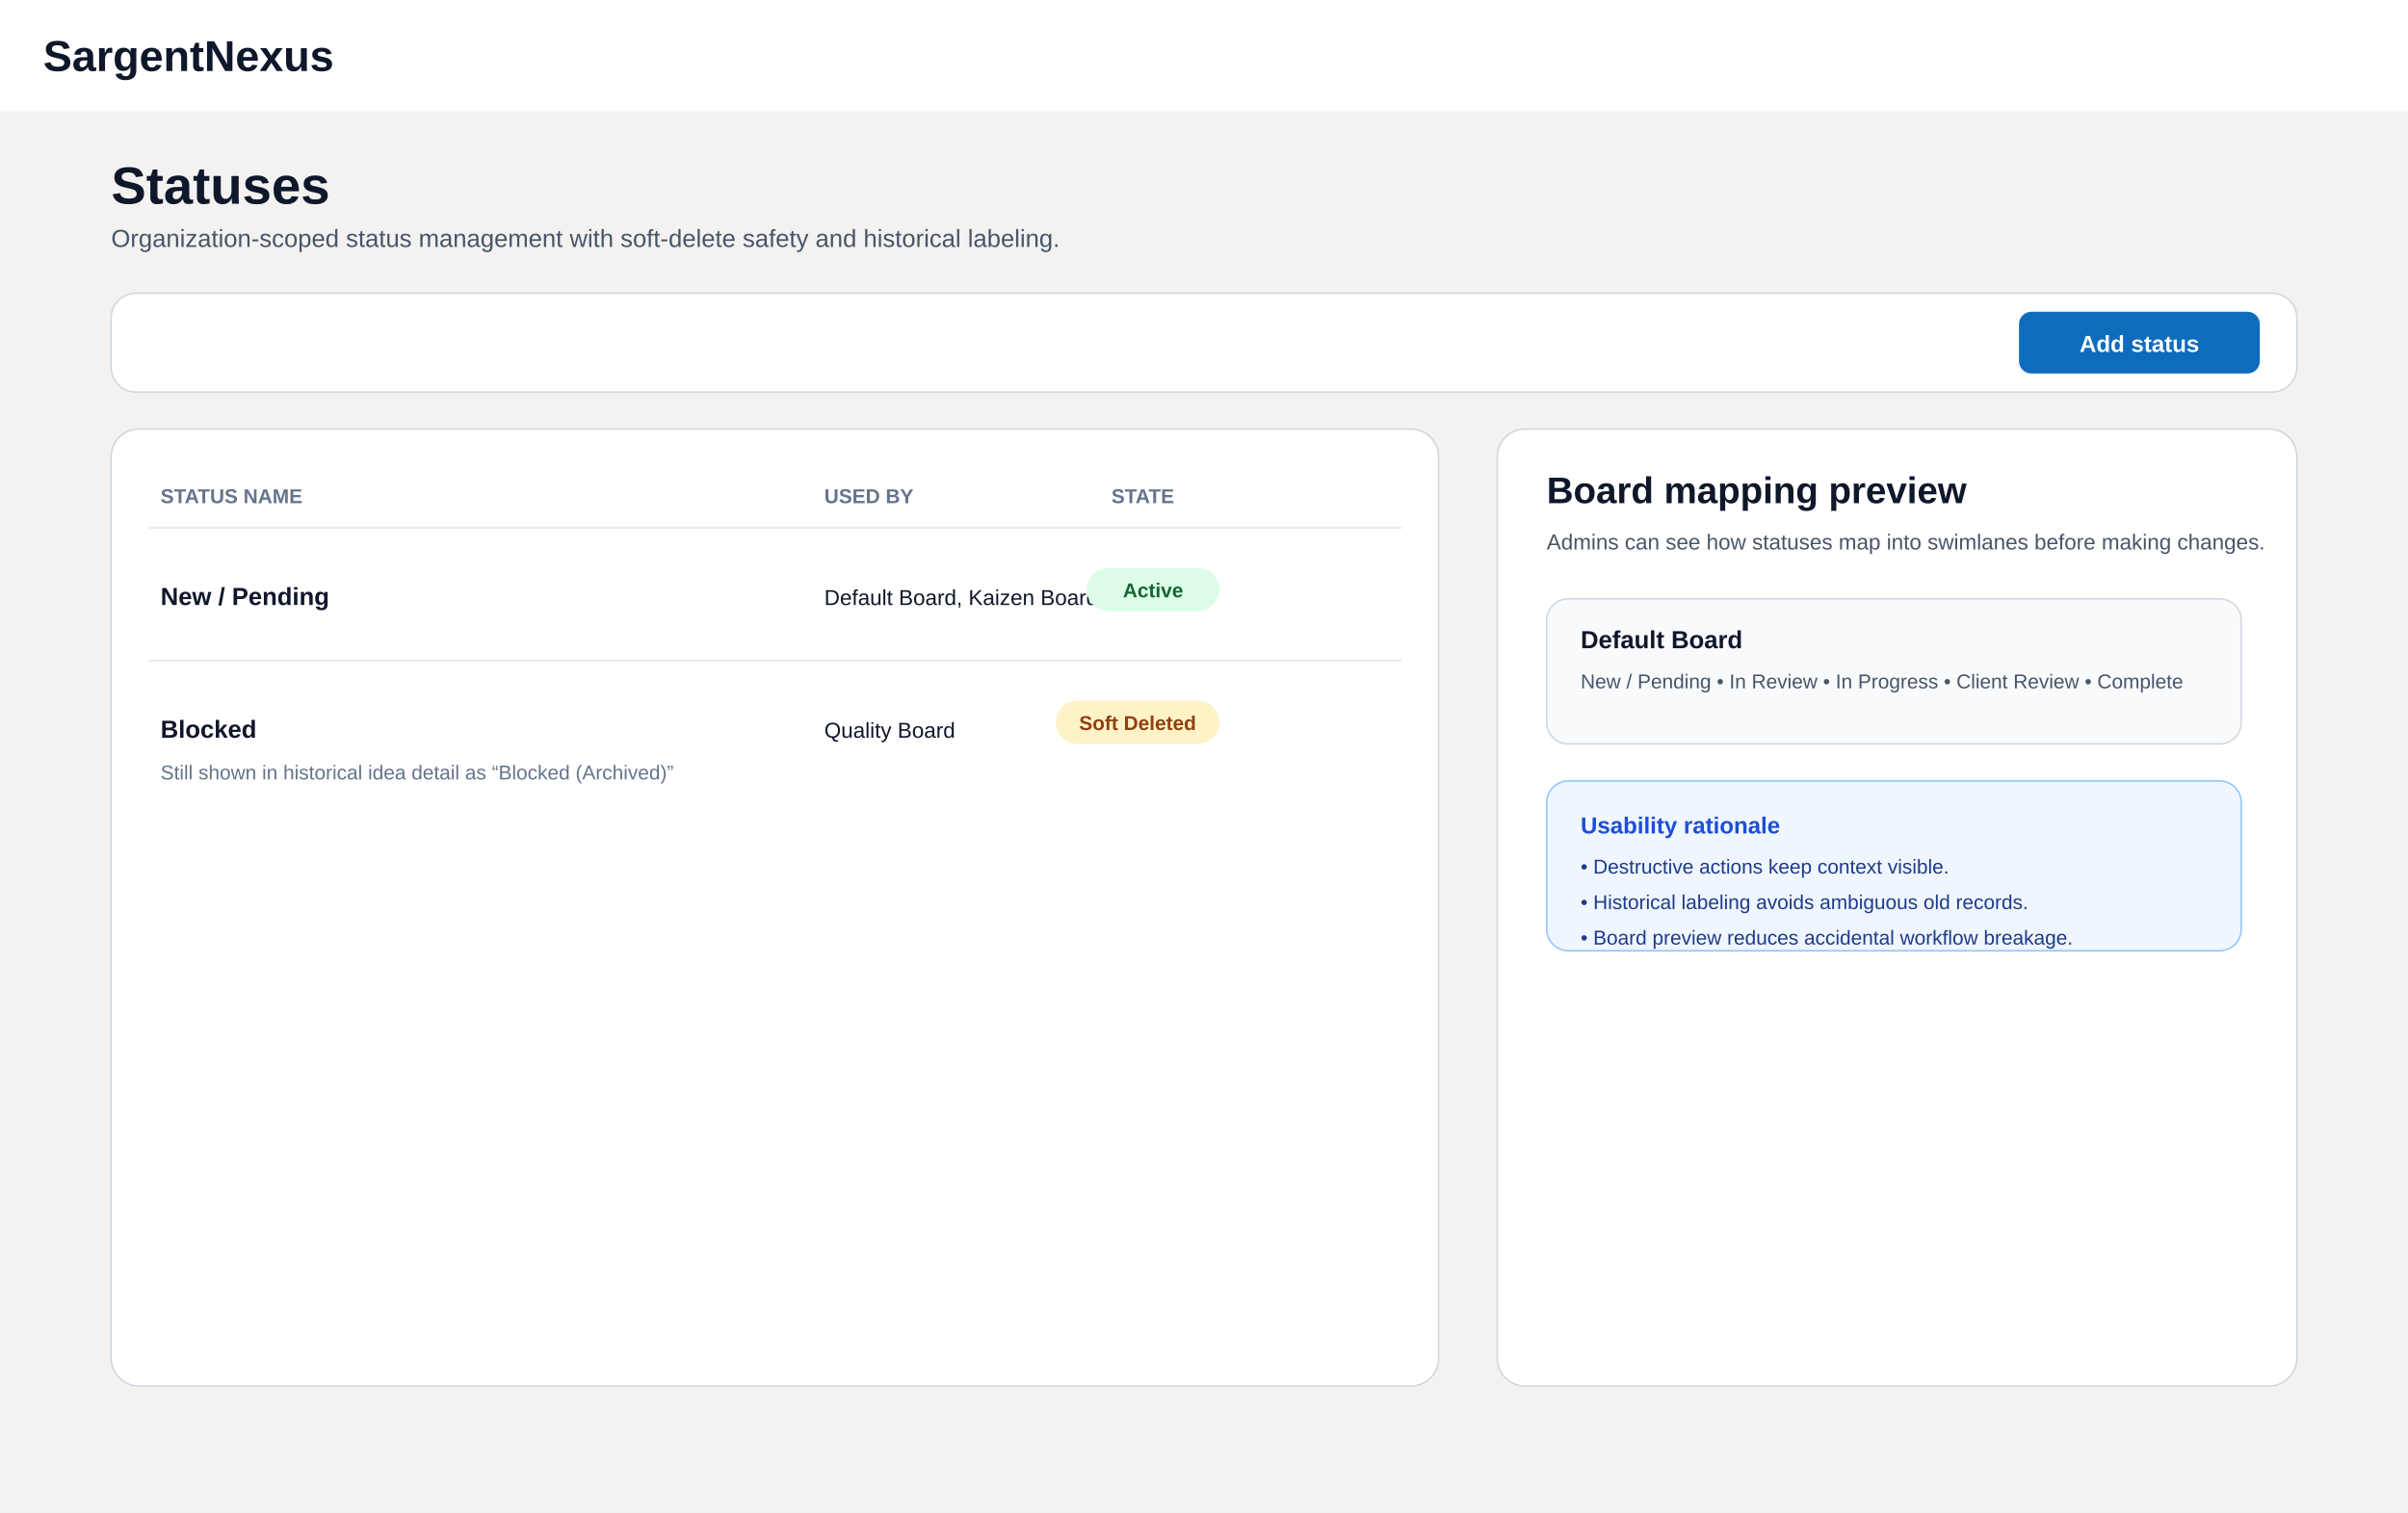
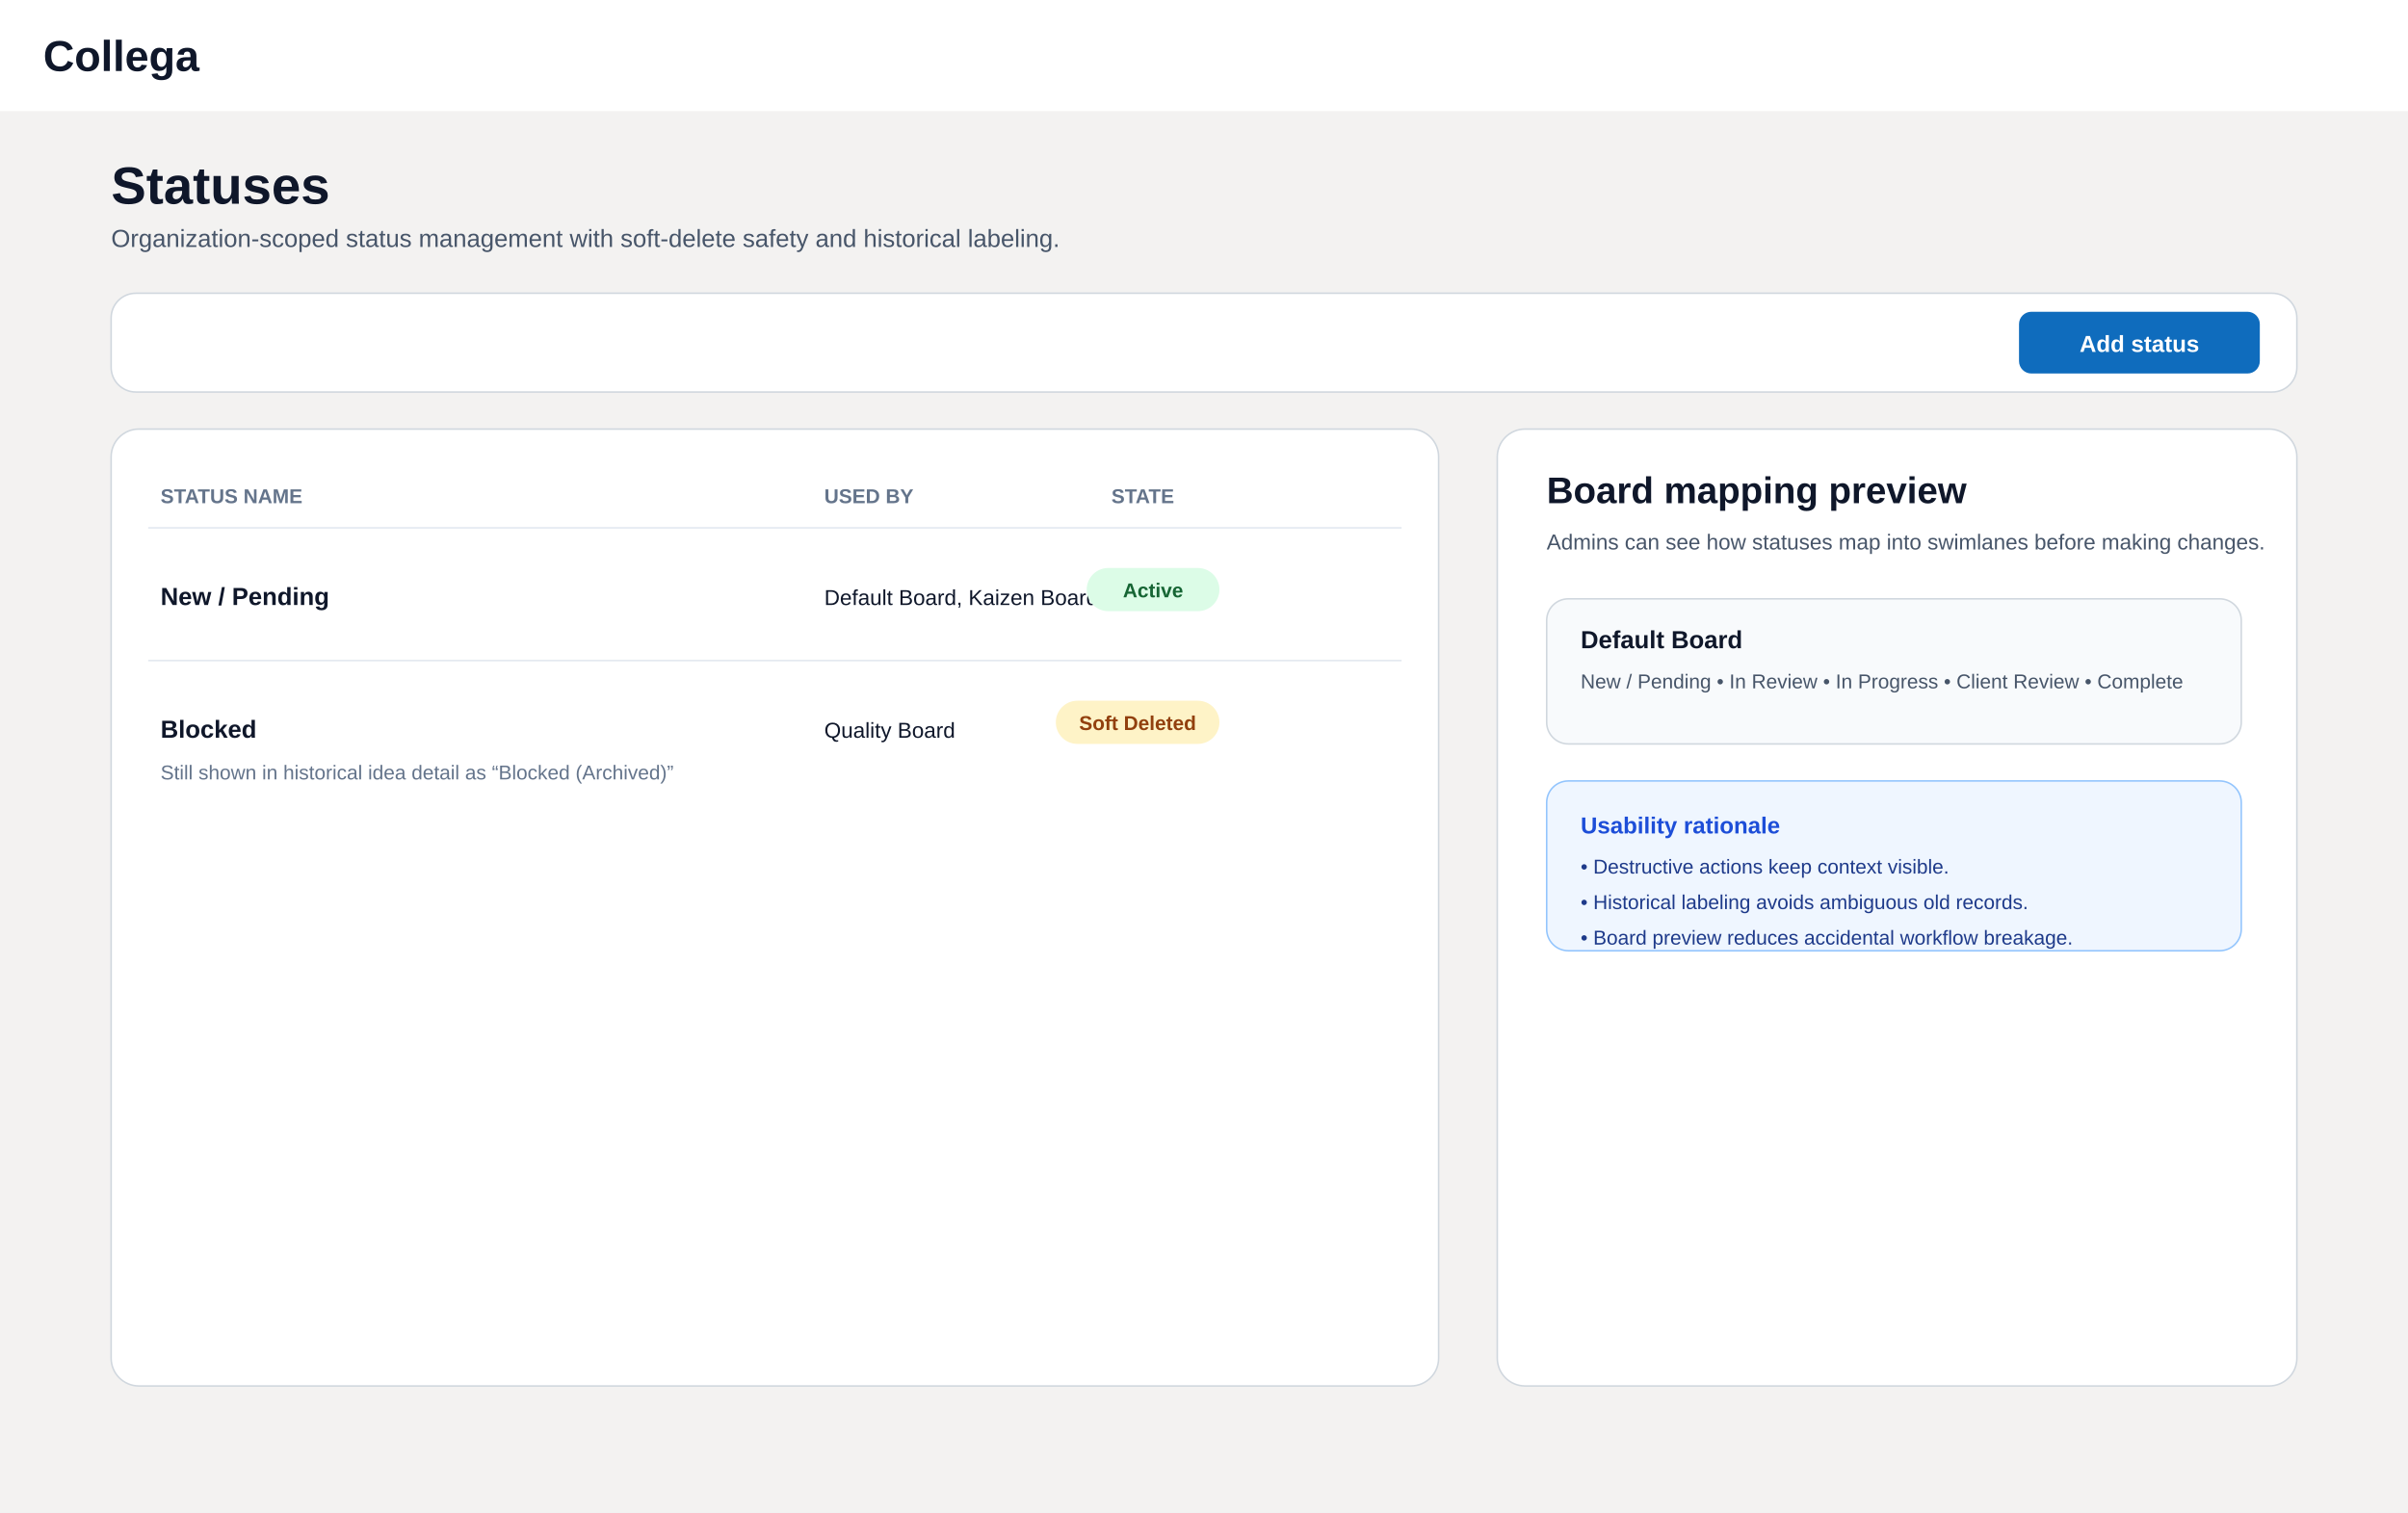
<svg xmlns="http://www.w3.org/2000/svg" width="1560" height="980" viewBox="0 0 1560 980" role="img" aria-labelledby="title desc">
  <rect width="1560" height="980" fill="#f3f2f1" />
  <rect width="1560" height="72" fill="#ffffff" />
-   <text x="28" y="46" font-family="Segoe UI, Arial, sans-serif" font-size="28" font-weight="700" fill="#0f172a">SargentNexus</text>
+   <text x="28" y="46" font-family="Segoe UI, Arial, sans-serif" font-size="28" font-weight="700" fill="#0f172a">Collega</text>
  <text x="72" y="132" font-family="Segoe UI, Arial, sans-serif" font-size="34" font-weight="700" fill="#0f172a">Statuses</text>
  <text x="72" y="160" font-family="Segoe UI, Arial, sans-serif" font-size="16" fill="#475569">Organization-scoped status management with soft-delete safety and historical labeling.</text>
  <rect x="72" y="190" width="1416" height="64" rx="16" fill="#ffffff" stroke="#d0d7de" />
  <rect x="1308" y="202" width="156" height="40" rx="8" fill="#0f6cbd" />
  <text x="1386" y="228" text-anchor="middle" font-family="Segoe UI, Arial, sans-serif" font-size="15" font-weight="700" fill="#ffffff">Add status</text>
  <rect x="72" y="278" width="860" height="620" rx="18" fill="#ffffff" stroke="#d0d7de" />
  <text x="104" y="326" font-family="Segoe UI, Arial, sans-serif" font-size="13" font-weight="700" fill="#64748b">STATUS NAME</text>
  <text x="534" y="326" font-family="Segoe UI, Arial, sans-serif" font-size="13" font-weight="700" fill="#64748b">USED BY</text>
  <text x="720" y="326" font-family="Segoe UI, Arial, sans-serif" font-size="13" font-weight="700" fill="#64748b">STATE</text>
  <line x1="96" y1="342" x2="908" y2="342" stroke="#e2e8f0" />
  <g font-family="Segoe UI, Arial, sans-serif">
    <text x="104" y="392" font-size="16" font-weight="700" fill="#0f172a">New / Pending</text>
    <text x="534" y="392" font-size="14" fill="#0f172a">Default Board, Kaizen Board</text>
    <rect x="704" y="368" width="86" height="28" rx="14" fill="#dcfce7" />
    <text x="747" y="387" text-anchor="middle" font-size="13" font-weight="700" fill="#166534">Active</text>
  </g>
  <line x1="96" y1="428" x2="908" y2="428" stroke="#e2e8f0" />
  <g font-family="Segoe UI, Arial, sans-serif">
    <text x="104" y="478" font-size="16" font-weight="700" fill="#0f172a">Blocked</text>
    <text x="534" y="478" font-size="14" fill="#0f172a">Quality Board</text>
    <rect x="684" y="454" width="106" height="28" rx="14" fill="#fef3c7" />
    <text x="737" y="473" text-anchor="middle" font-size="13" font-weight="700" fill="#92400e">Soft Deleted</text>
  </g>
  <text x="104" y="505" font-family="Segoe UI, Arial, sans-serif" font-size="13" fill="#64748b">Still shown in historical idea detail as “Blocked (Archived)”</text>
  <rect x="970" y="278" width="518" height="620" rx="18" fill="#ffffff" stroke="#d0d7de" />
  <text x="1002" y="326" font-family="Segoe UI, Arial, sans-serif" font-size="24" font-weight="700" fill="#0f172a">Board mapping preview</text>
  <text x="1002" y="356" font-family="Segoe UI, Arial, sans-serif" font-size="14" fill="#475569">Admins can see how statuses map into swimlanes before making changes.</text>
  <rect x="1002" y="388" width="450" height="94" rx="14" fill="#f8fafc" stroke="#d0d7de" />
  <text x="1024" y="420" font-family="Segoe UI, Arial, sans-serif" font-size="16" font-weight="700" fill="#0f172a">Default Board</text>
  <text x="1024" y="446" font-family="Segoe UI, Arial, sans-serif" font-size="13" fill="#475569">New / Pending  •  In Review  •  In Progress  •  Client Review  •  Complete</text>
  <rect x="1002" y="506" width="450" height="110" rx="14" fill="#eff6ff" stroke="#93c5fd" />
  <text x="1024" y="540" font-family="Segoe UI, Arial, sans-serif" font-size="15" font-weight="700" fill="#1d4ed8">Usability rationale</text>
  <text x="1024" y="566" font-family="Segoe UI, Arial, sans-serif" font-size="13" fill="#1e3a8a">• Destructive actions keep context visible.</text>
  <text x="1024" y="589" font-family="Segoe UI, Arial, sans-serif" font-size="13" fill="#1e3a8a">• Historical labeling avoids ambiguous old records.</text>
  <text x="1024" y="612" font-family="Segoe UI, Arial, sans-serif" font-size="13" fill="#1e3a8a">• Board preview reduces accidental workflow breakage.</text>
</svg>
